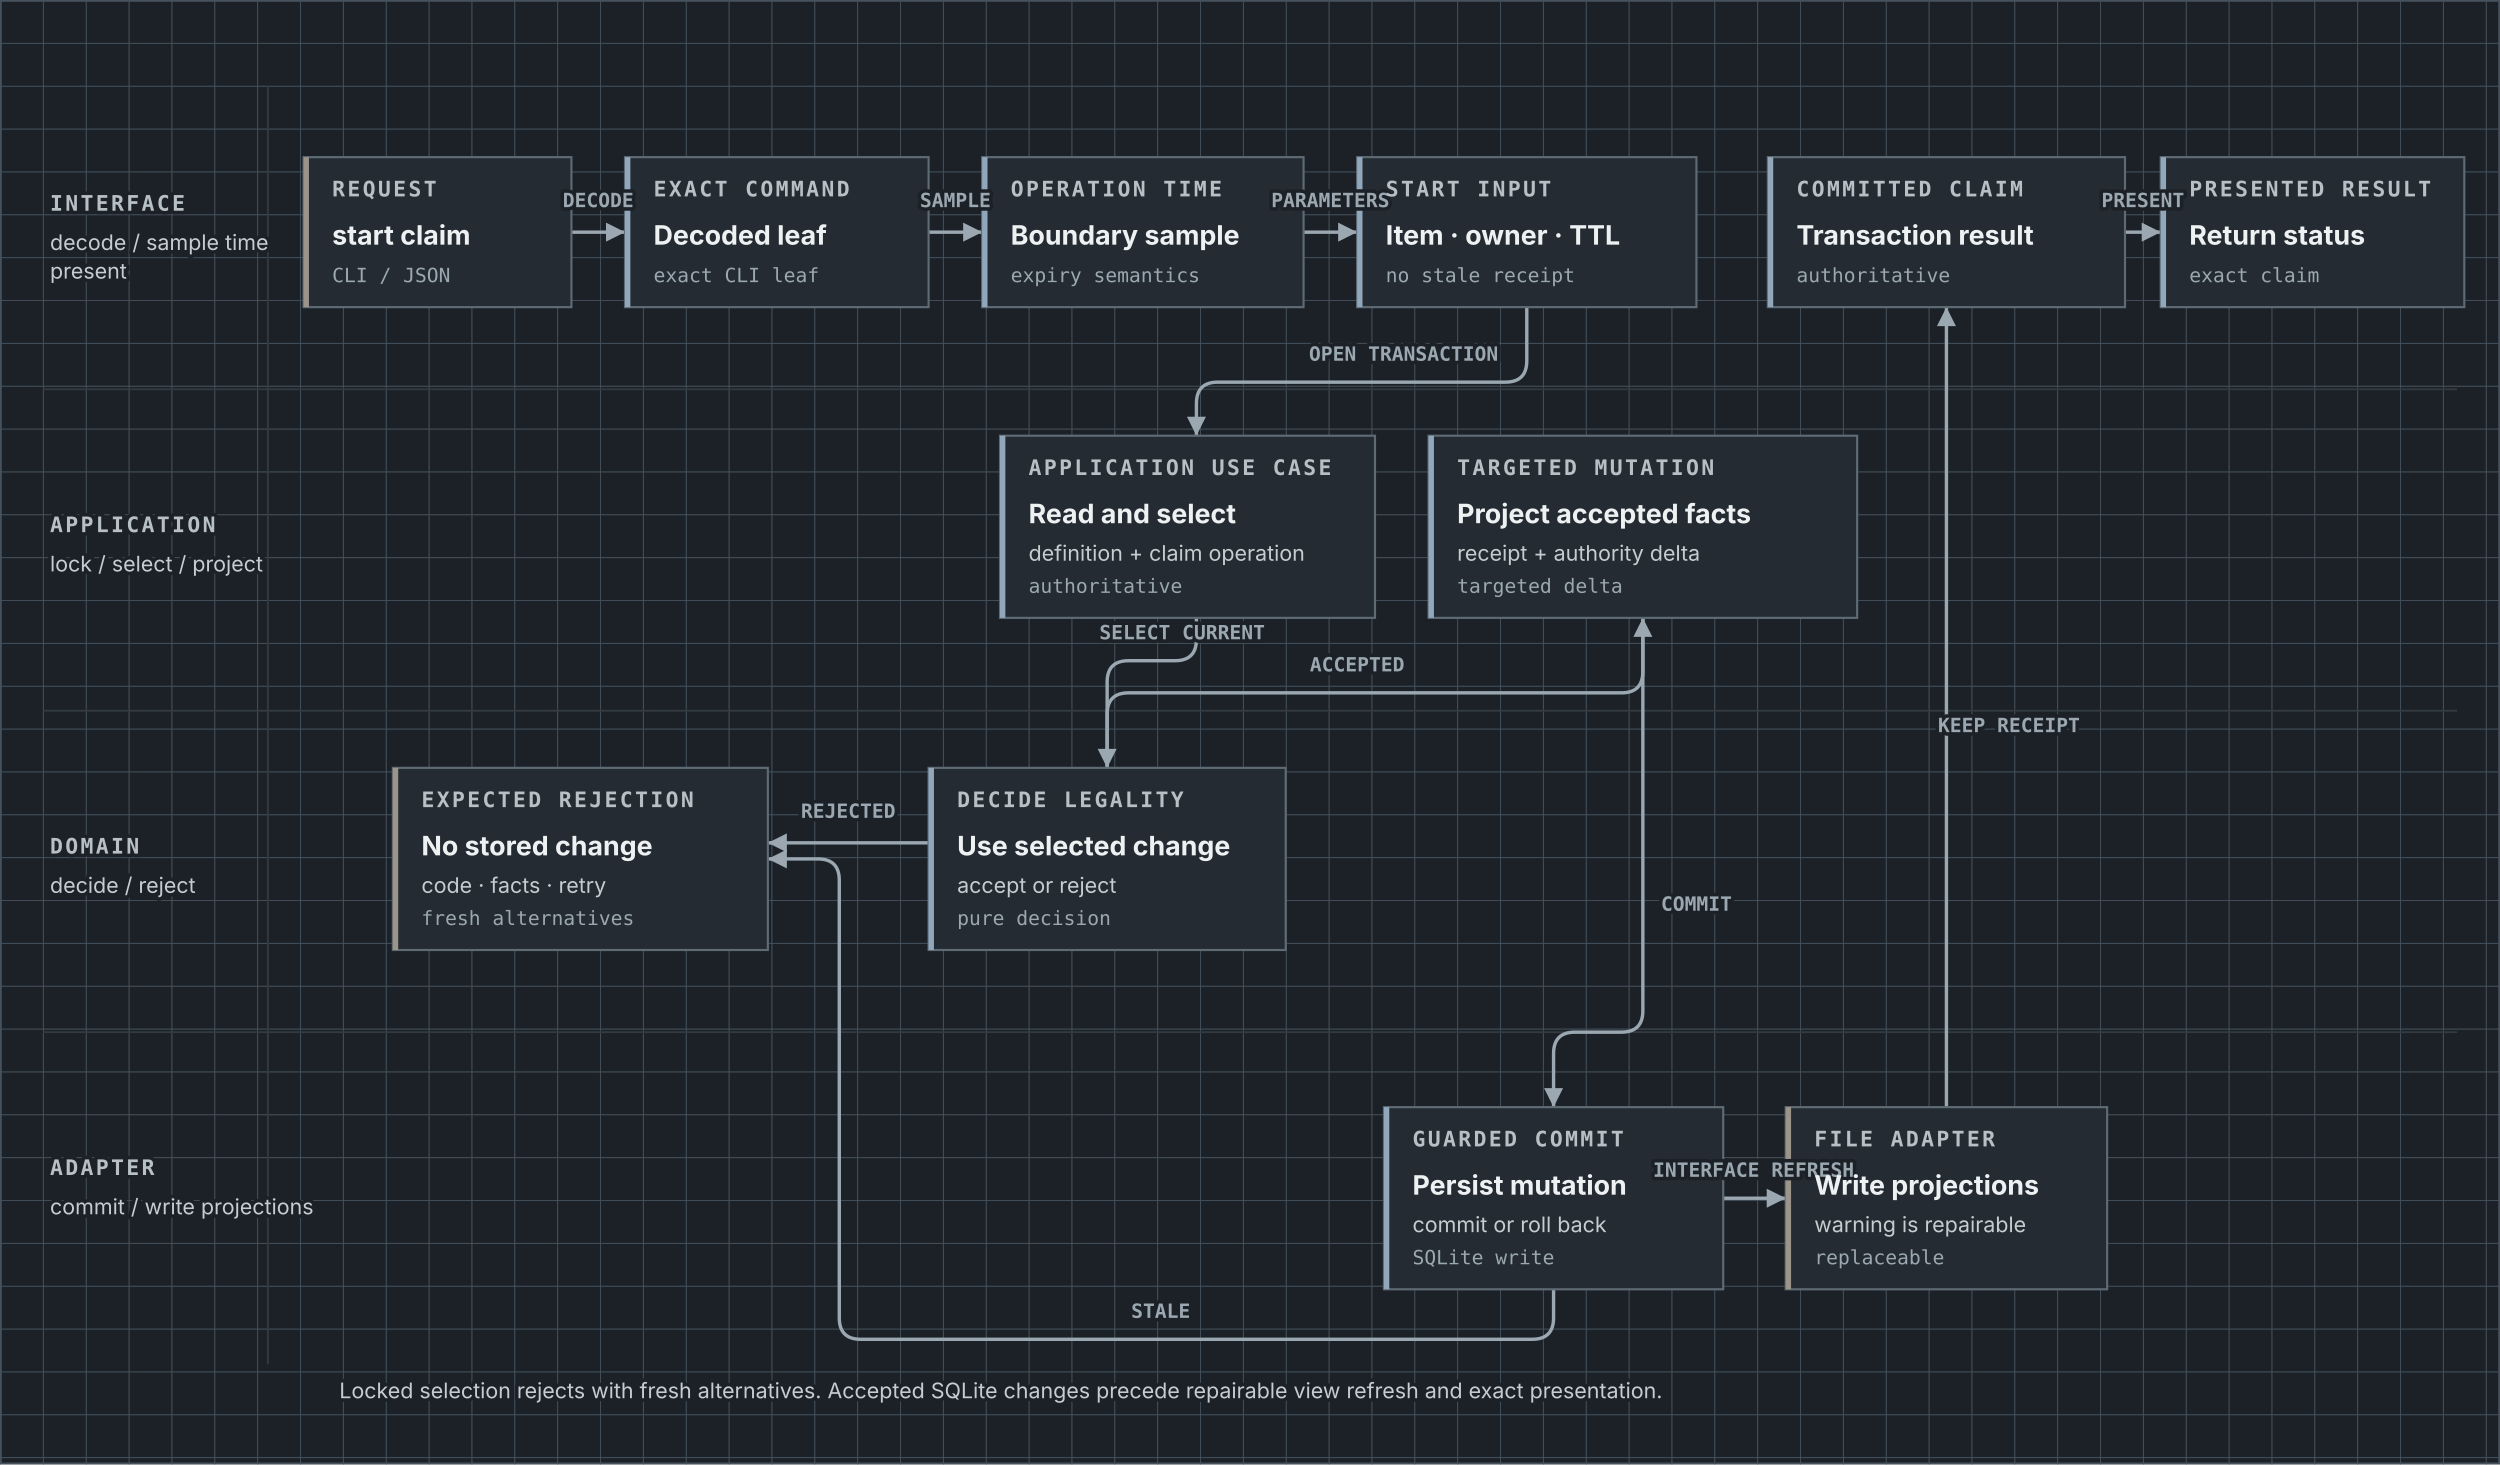
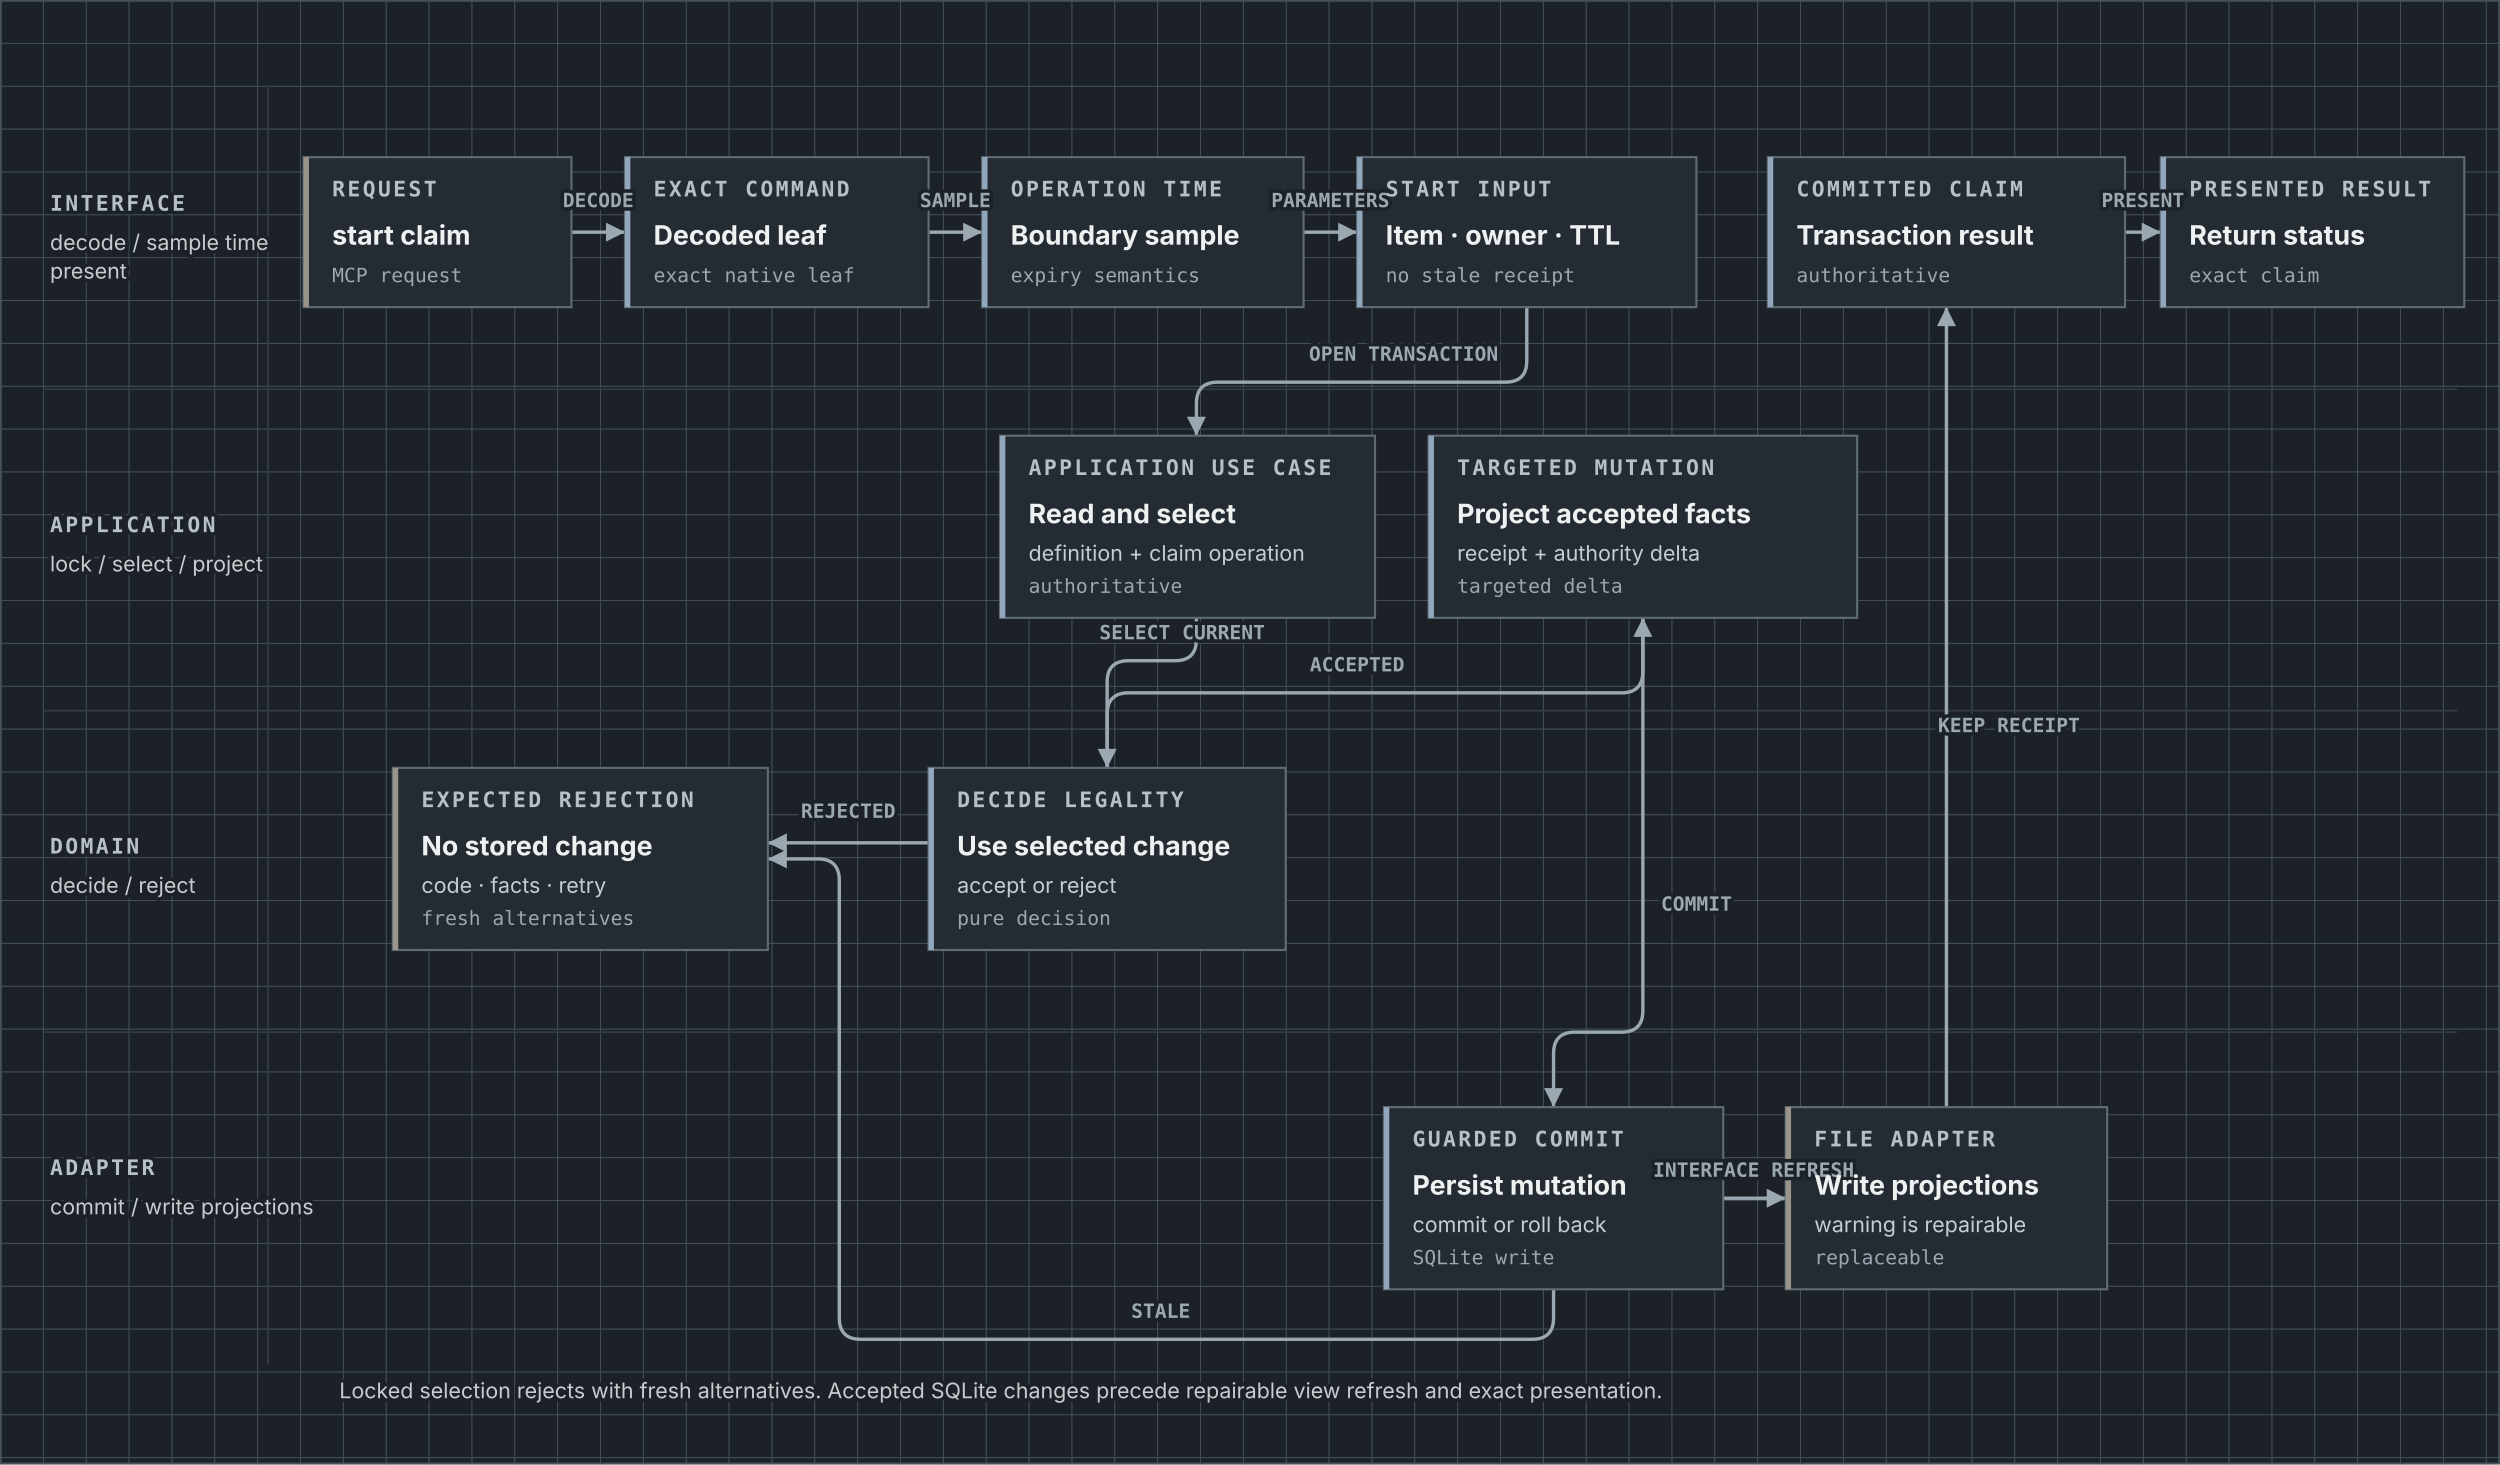
<svg xmlns="http://www.w3.org/2000/svg" role="img" aria-labelledby="title description" viewBox="0 0 1400 820">
  <defs>
    <pattern id="grid" width="24" height="24" patternUnits="userSpaceOnUse">
      <path d="M24 0H0V24" fill="none" stroke="#45535f" stroke-width="1" />
    </pattern>
    <marker id="arrow" viewBox="0 0 10 10" refX="9" refY="5" markerWidth="7" markerHeight="7" orient="auto">
      <path d="M1 1L9 5L1 9Z" fill="#9ba8b1" />
    </marker>
    <style>
      text { font-family: ui-sans-serif, system-ui, -apple-system, BlinkMacSystemFont, "Segoe UI", sans-serif; fill: #edf1f2; }
      .section-label, .box-label, .box-meta, .connector-label, .note-meta { font-family: ui-monospace, SFMono-Regular, Menlo, monospace; }
      .section-label, .box-label { font-size: 12px; font-weight: 700; letter-spacing: 0.11em; fill: #b7c0c5; }
      .section-subtitle { font-size: 12px; fill: #c5cdd0; }
      .guide { stroke: #333b42; stroke-width: 1; }
      .connector { fill: none; stroke: #9ba8b1; stroke-width: 1.9; stroke-linecap: round; }
      .connector-label { font-size: 11px; font-weight: 700; fill: #9ba8b1; }
      .box { fill: #242b32; stroke: #5e6a74; stroke-width: 1.2; }
      .box-title { font-size: 15px; font-weight: 700; }
      .box-body { font-size: 12px; fill: #c5cdd0; }
      .box-meta { font-size: 11px; fill: #9ba8b1; }
      .note { fill: #c5cdd0; }
      .note-meta { font-weight: 700; letter-spacing: 0.08em; fill: #b7c0c5; }
      .canvas-text { paint-order: stroke fill; stroke: #1c2127; stroke-width: 4px; stroke-linejoin: round; }
    </style>
  </defs>
  <rect width="1400" height="820" fill="#1c2127" />
  <rect width="1400" height="820" fill="url(#grid)" />
  <rect x="0.5" y="0.5" width="1399" height="819" fill="none" stroke="#45515c" />
  <line x1="150" y1="48" x2="150" y2="764" class="guide" />
  <line x1="24" y1="218" x2="1376" y2="218" class="guide" />
  <line x1="24" y1="398" x2="1376" y2="398" class="guide" />
  <line x1="24" y1="578" x2="1376" y2="578" class="guide" />
  <path d="M320 130L350 130" class="connector" marker-end="url(#arrow)" />
  <path d="M520 130L550 130" class="connector" marker-end="url(#arrow)" />
  <path d="M730 130L760 130" class="connector" marker-end="url(#arrow)" />
  <path d="M855 172L855 202Q855 214 843 214L682 214Q670 214 670 226L670 244" class="connector" marker-end="url(#arrow)" />
  <path d="M670 346L670 358Q670 370 658 370L632 370Q620 370 620 382L620 430" class="connector" marker-end="url(#arrow)" />
  <path d="M520 472L430 472" class="connector" marker-end="url(#arrow)" />
  <path d="M620 430L620 400Q620 388 632 388L908 388Q920 388 920 376L920 346" class="connector" marker-end="url(#arrow)" />
  <path d="M920 346L920 566Q920 578 908 578L882 578Q870 578 870 590L870 620" class="connector" marker-end="url(#arrow)" />
  <path d="M870 722L870 738Q870 750 858 750L482 750Q470 750 470 738L470 493Q470 481 458 481L430 481" class="connector" marker-end="url(#arrow)" />
  <path d="M965 671L1000 671" class="connector" marker-end="url(#arrow)" />
  <path d="M1090 620L1090 172" class="connector" marker-end="url(#arrow)" />
  <path d="M1190 130L1210 130" class="connector" marker-end="url(#arrow)" />
  <rect x="170" y="88" width="150" height="84" class="box" />
  <rect x="170" y="88" width="3" height="84" fill="#9b948b" />
  <rect x="350" y="88" width="170" height="84" class="box" />
  <rect x="350" y="88" width="3" height="84" fill="#91a7bb" />
  <rect x="550" y="88" width="180" height="84" class="box" />
  <rect x="550" y="88" width="3" height="84" fill="#91a7bb" />
  <rect x="760" y="88" width="190" height="84" class="box" />
  <rect x="760" y="88" width="3" height="84" fill="#91a7bb" />
  <rect x="990" y="88" width="200" height="84" class="box" />
  <rect x="990" y="88" width="3" height="84" fill="#91a7bb" />
  <rect x="1210" y="88" width="170" height="84" class="box" />
  <rect x="1210" y="88" width="3" height="84" fill="#91a7bb" />
  <rect x="560" y="244" width="210" height="102" class="box" />
  <rect x="560" y="244" width="3" height="102" fill="#91a7bb" />
  <rect x="800" y="244" width="240" height="102" class="box" />
  <rect x="800" y="244" width="3" height="102" fill="#91a7bb" />
  <rect x="220" y="430" width="210" height="102" class="box" />
  <rect x="220" y="430" width="3" height="102" fill="#9b948b" />
  <rect x="520" y="430" width="200" height="102" class="box" />
  <rect x="520" y="430" width="3" height="102" fill="#91a7bb" />
  <rect x="775" y="620" width="190" height="102" class="box" />
  <rect x="775" y="620" width="3" height="102" fill="#91a7bb" />
  <rect x="1000" y="620" width="180" height="102" class="box" />
  <rect x="1000" y="620" width="3" height="102" fill="#9b948b" />
  <text x="28" y="118" class="section-label canvas-text">INTERFACE</text>
  <text x="28" y="140" class="section-subtitle canvas-text">decode / sample time</text>
  <text x="28" y="156" class="section-subtitle canvas-text">present</text>
  <text x="28" y="298" class="section-label canvas-text">APPLICATION</text>
  <text x="28" y="320" class="section-subtitle canvas-text">lock / select / project</text>
  <text x="28" y="478" class="section-label canvas-text">DOMAIN</text>
  <text x="28" y="500" class="section-subtitle canvas-text">decide / reject</text>
  <text x="28" y="658" class="section-label canvas-text">ADAPTER</text>
  <text x="28" y="680" class="section-subtitle canvas-text">commit / write projections</text>
  <text x="335" y="116" text-anchor="middle" class="connector-label canvas-text">DECODE</text>
  <text x="535" y="116" text-anchor="middle" class="connector-label canvas-text">SAMPLE</text>
  <text x="745" y="116" text-anchor="middle" class="connector-label canvas-text">PARAMETERS</text>
  <text x="786" y="202" text-anchor="middle" class="connector-label canvas-text">OPEN TRANSACTION</text>
  <text x="662" y="358" text-anchor="middle" class="connector-label canvas-text">SELECT CURRENT</text>
  <text x="475" y="458" text-anchor="middle" class="connector-label canvas-text">REJECTED</text>
  <text x="760" y="376" text-anchor="middle" class="connector-label canvas-text">ACCEPTED</text>
  <text x="950" y="510" text-anchor="middle" class="connector-label canvas-text">COMMIT</text>
  <text x="650" y="738" text-anchor="middle" class="connector-label canvas-text">STALE</text>
  <text x="982" y="659" text-anchor="middle" class="connector-label canvas-text">INTERFACE REFRESH</text>
  <text x="1125" y="410" text-anchor="middle" class="connector-label canvas-text">KEEP RECEIPT</text>
  <text x="1200" y="116" text-anchor="middle" class="connector-label canvas-text">PRESENT</text>
  <text x="186" y="110" class="box-label">REQUEST</text>
  <text x="186" y="137" class="box-title">start claim</text>
-   <text x="186" y="158" class="box-meta">CLI / JSON</text>
+   <text x="186" y="158" class="box-meta">MCP request</text>
  <text x="366" y="110" class="box-label">EXACT COMMAND</text>
  <text x="366" y="137" class="box-title">Decoded leaf</text>
-   <text x="366" y="158" class="box-meta">exact CLI leaf</text>
+   <text x="366" y="158" class="box-meta">exact native leaf</text>
  <text x="566" y="110" class="box-label">OPERATION TIME</text>
  <text x="566" y="137" class="box-title">Boundary sample</text>
  <text x="566" y="158" class="box-meta">expiry semantics</text>
  <text x="776" y="110" class="box-label">START INPUT</text>
  <text x="776" y="137" class="box-title">Item · owner · TTL</text>
  <text x="776" y="158" class="box-meta">no stale receipt</text>
  <text x="1006" y="110" class="box-label">COMMITTED CLAIM</text>
  <text x="1006" y="137" class="box-title">Transaction result</text>
  <text x="1006" y="158" class="box-meta">authoritative</text>
  <text x="1226" y="110" class="box-label">PRESENTED RESULT</text>
  <text x="1226" y="137" class="box-title">Return status</text>
  <text x="1226" y="158" class="box-meta">exact claim</text>
  <text x="576" y="266" class="box-label">APPLICATION USE CASE</text>
  <text x="576" y="293" class="box-title">Read and select</text>
  <text x="576" y="314" class="box-body">definition + claim operation</text>
  <text x="576" y="332" class="box-meta">authoritative</text>
  <text x="816" y="266" class="box-label">TARGETED MUTATION</text>
  <text x="816" y="293" class="box-title">Project accepted facts</text>
  <text x="816" y="314" class="box-body">receipt + authority delta</text>
  <text x="816" y="332" class="box-meta">targeted delta</text>
  <text x="236" y="452" class="box-label">EXPECTED REJECTION</text>
  <text x="236" y="479" class="box-title">No stored change</text>
  <text x="236" y="500" class="box-body">code · facts · retry</text>
  <text x="236" y="518" class="box-meta">fresh alternatives</text>
  <text x="536" y="452" class="box-label">DECIDE LEGALITY</text>
  <text x="536" y="479" class="box-title">Use selected change</text>
  <text x="536" y="500" class="box-body">accept or reject</text>
  <text x="536" y="518" class="box-meta">pure decision</text>
  <text x="791" y="642" class="box-label">GUARDED COMMIT</text>
  <text x="791" y="669" class="box-title">Persist mutation</text>
  <text x="791" y="690" class="box-body">commit or roll back</text>
  <text x="791" y="708" class="box-meta">SQLite write</text>
  <text x="1016" y="642" class="box-label">FILE ADAPTER</text>
  <text x="1016" y="669" class="box-title">Write projections</text>
  <text x="1016" y="690" class="box-body">warning is repairable</text>
  <text x="1016" y="708" class="box-meta">replaceable</text>
  <text x="190" y="783" text-anchor="start" font-size="12" class="note canvas-text">Locked selection rejects with fresh alternatives. Accepted SQLite changes precede repairable view refresh and exact presentation.</text>
</svg>
